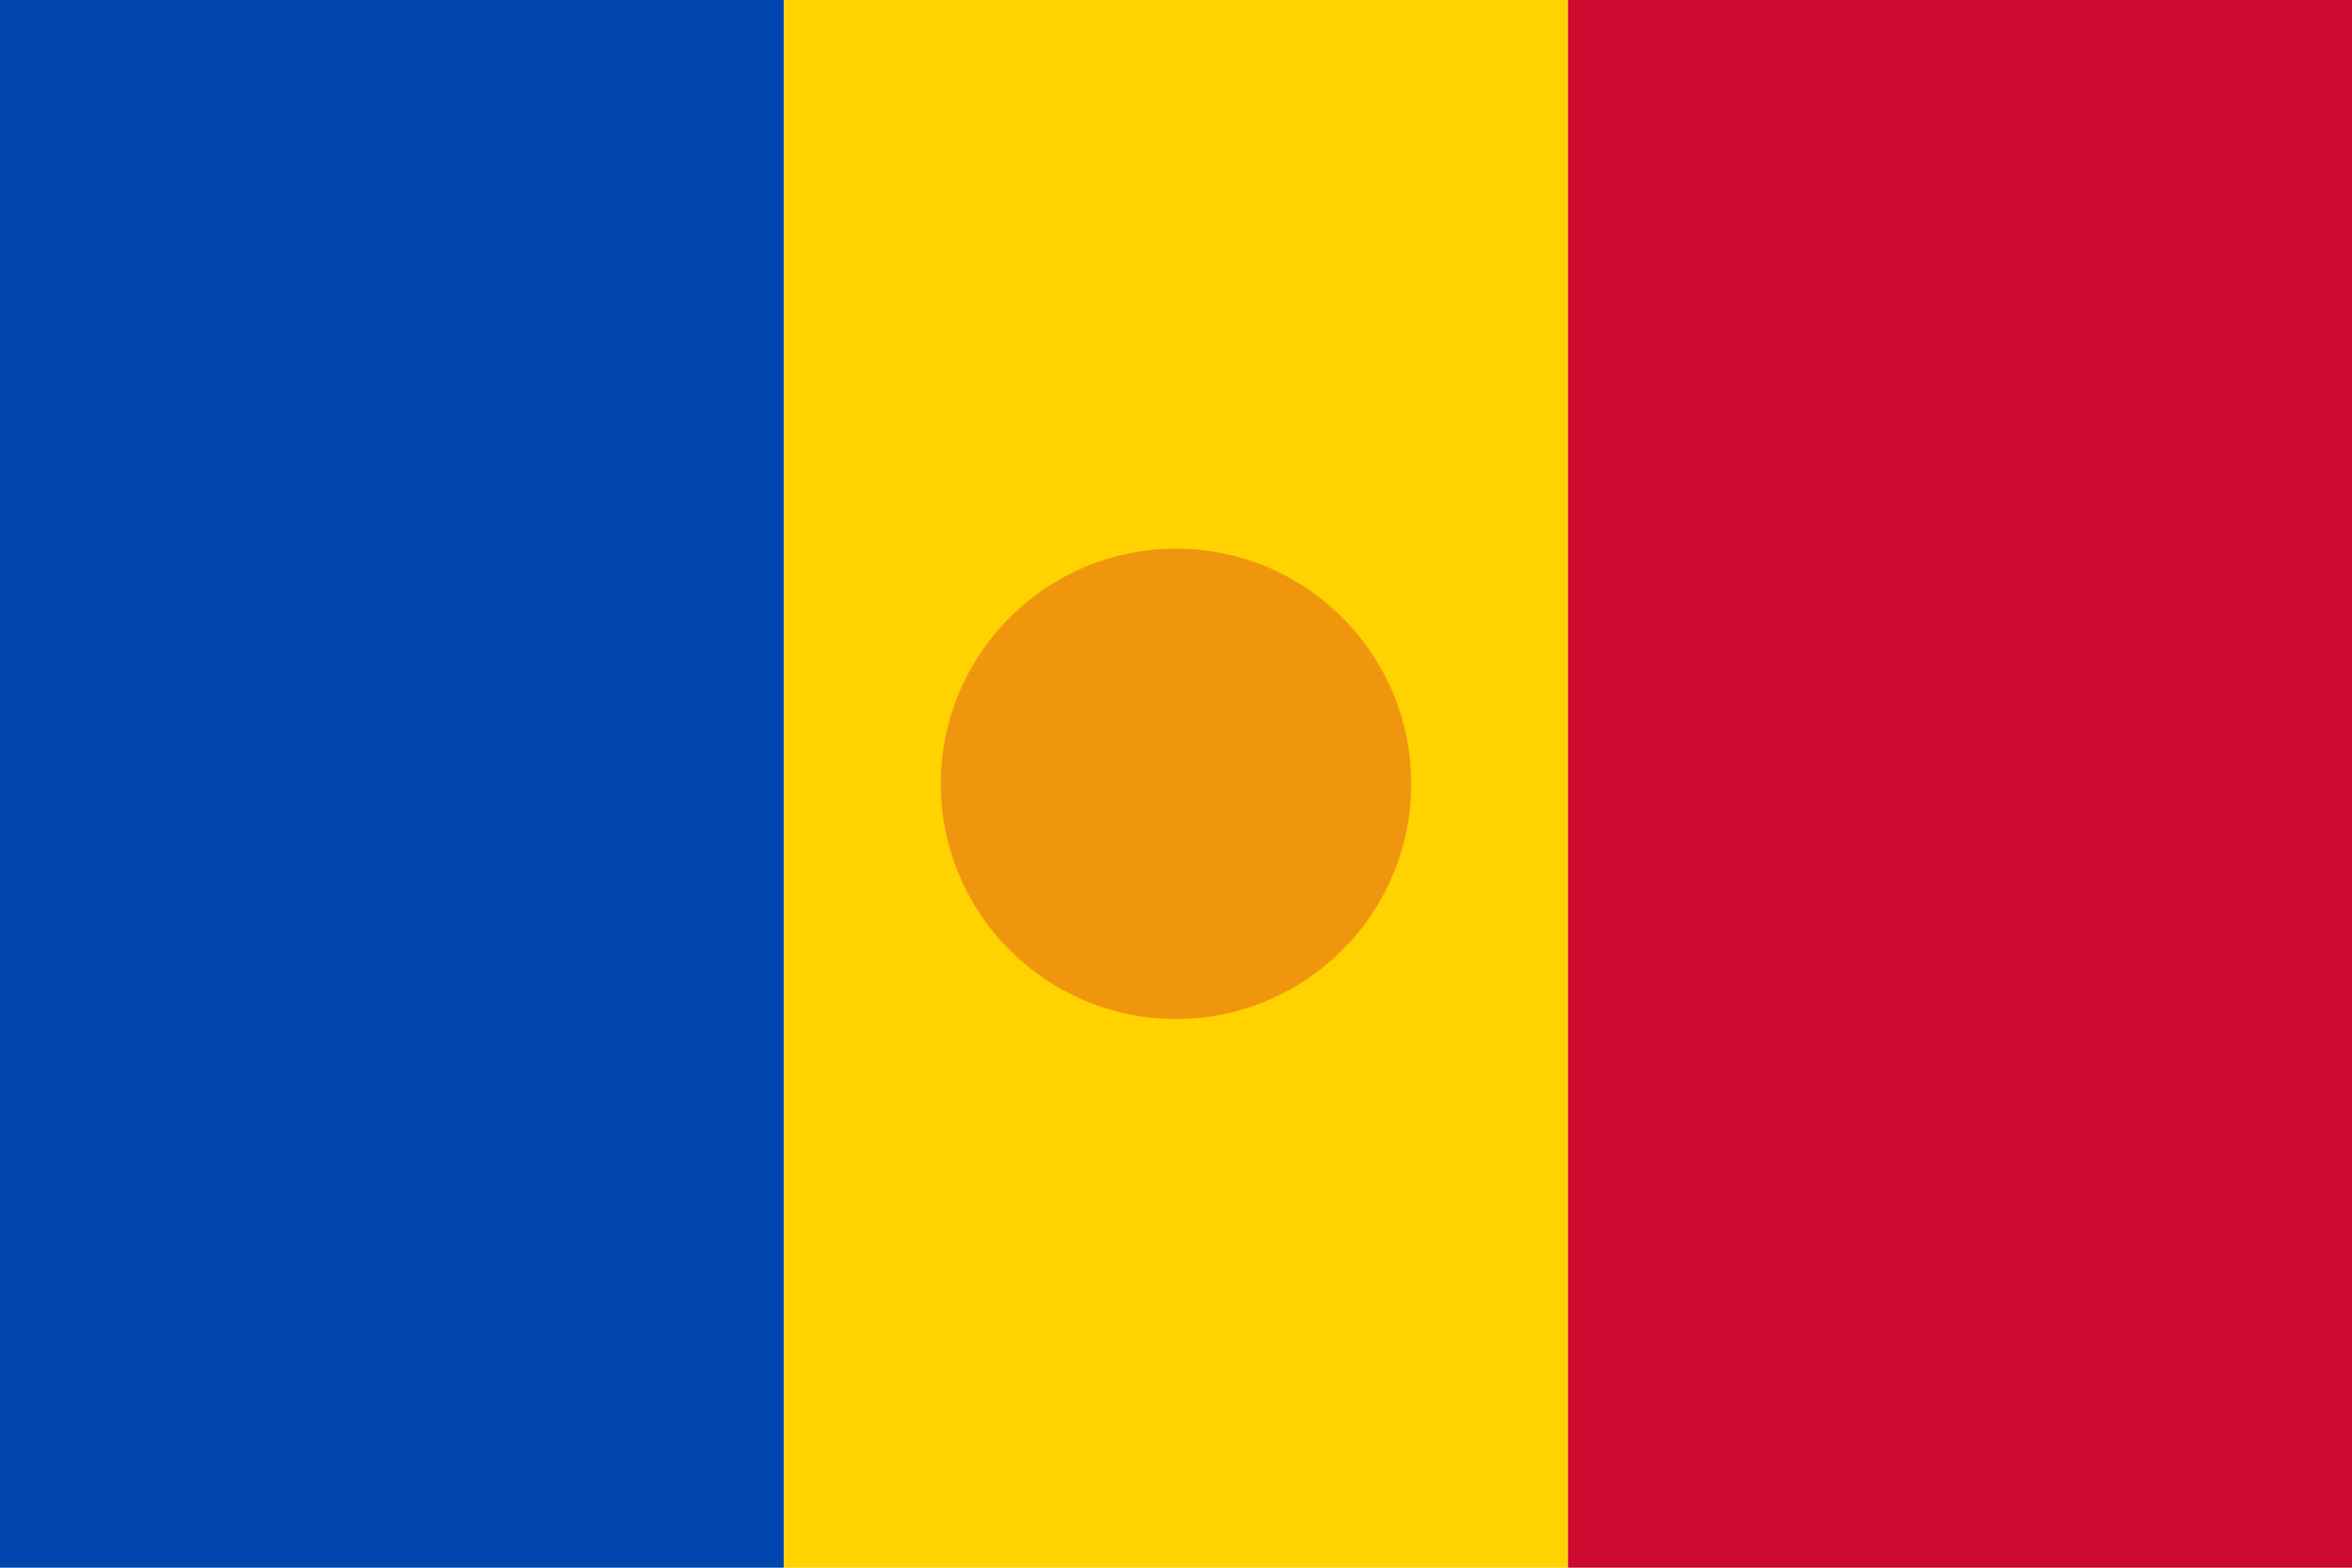
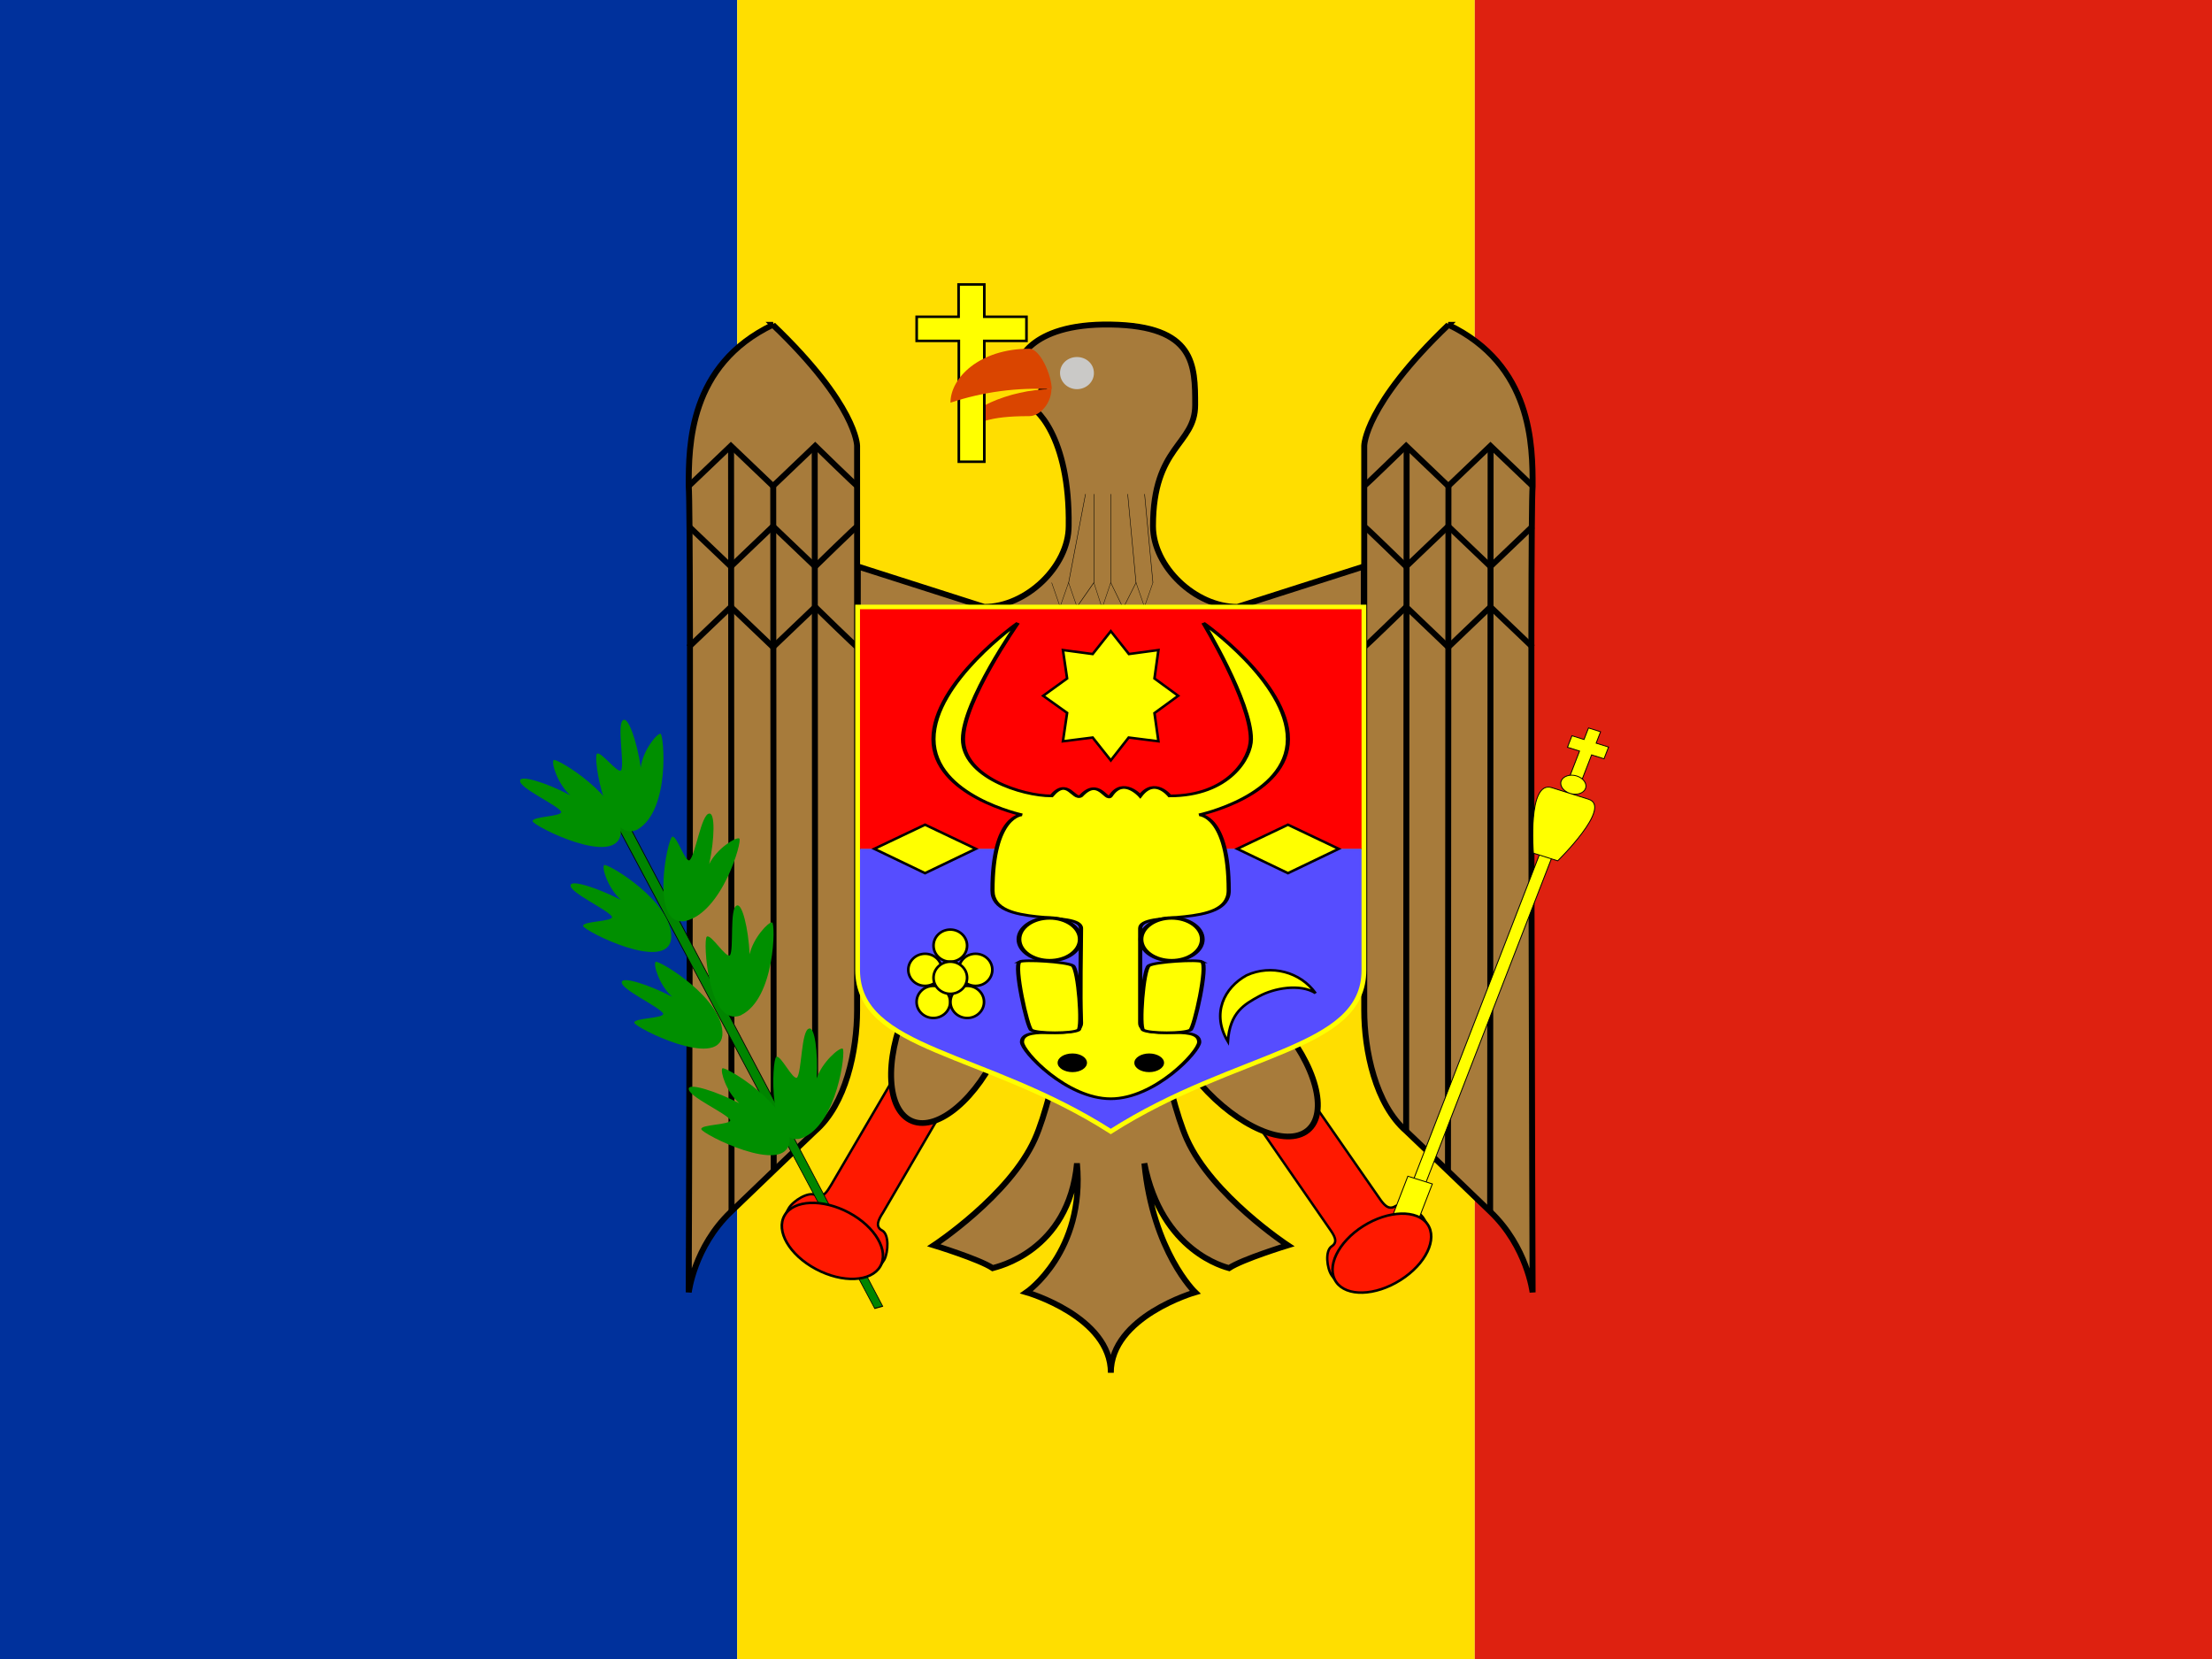
- <svg xmlns="http://www.w3.org/2000/svg" viewBox="0 0 60 40">
-   <rect width="20" height="40" fill="#0046ae" />
-   <rect x="20" width="20" height="40" fill="#ffd200" />
-   <rect x="40" width="20" height="40" fill="#cc092f" />
-   <circle cx="30" cy="20" r="6" fill="#cc092f" opacity="0.3" />
+ <svg xmlns="http://www.w3.org/2000/svg" id="flag-icons-md" viewBox="0 0 640 480">
+   <g fill-rule="evenodd" stroke-width="1pt">
+     <path fill="#00319c" d="M0 0h213.3v480H0z" />
+     <path fill="#ffde00" d="M213.3 0h213.4v480H213.3z" />
+     <path fill="#de2110" d="M426.7 0H640v480H426.7z" />
+   </g>
+   <path fill="#ff1900" fill-rule="evenodd" stroke="#000" stroke-width=".7" d="m360.4 320.4 24.2 35c1.4 2 2.7 3.9.7 5.2s-1.4 6.4 0 8.4c2.7 3.9 6 4.5 8 3.2l18.4-11.6c2-1.2 2.7-4.5 0-8.4-1.5-2-6-4.5-8-3.2-2.1 1.3-3.5-.7-4.8-2.6l-24.3-35" />
+   <path fill="#a77b3b" fill-rule="evenodd" stroke="#000" stroke-width="2.5" d="M177.2 696.3c0 24.4-9.6 44.3-21.3 44.3s-21.3-19.9-21.3-44.3S144.3 652 156 652s21.3 19.8 21.3 44.3z" transform="matrix(.52728 -.42386 .44358 .50386 -32.4 20)" />
+   <path fill="#ff1900" fill-rule="evenodd" stroke="#000" stroke-width=".7" d="m262 306.1-21.5 36.7c-1.2 2-2.4 4-4.5 3-2.1-1.2-6.6 1.7-7.8 3.8-2.4 4-1.5 7.2.7 8.4l19.2 10.2c2 1.1 5.4.2 7.8-3.8 1.1-2.2 1.4-7.3-.7-8.4s-1-3.2.3-5.2l21.4-36.7" />
+   <path fill="#a77b3b" fill-rule="evenodd" stroke="#000" stroke-width="1.7" d="M331.2 280.6h-19.6c-.6.6-6.2 35.6-12.2 49-7.3 16.3-29.2 30.7-29.2 30.7s13.1 4 17 6.6c1-.3 22-4.7 24.4-30.3 2.4 25.6-14.6 37.3-14.6 37.3s24.4 7 24.4 23.3c0-16.3 24.4-23.3 24.4-23.3s-12.2-11.7-14.7-37.3c5 25.6 23.5 30 24.5 30.3 3.9-2.6 17-6.6 17-6.6s-21.9-14.4-29.2-30.7c-6-13.4-11.6-48.4-12.2-49zm-83-116.7 36.6 11.7c12.1 0 24.4-11.7 24.4-23.4.4-26-9.8-35-12.2-35l4.8-4.6-7.3-7s2.5-12.1 26.9-11.7 24.4 11.7 24.4 23.3-12.2 11.7-12.2 35c0 11.7 12.2 23.4 24.4 23.4l36.6-11.7v116.7H248.1z" />
+   <g fill="none" stroke="#000">
+     <path stroke-width=".5" d="m302.2 292.2 14.6 15 14.7-15 14.6 15 29.3-15 14.3 15.8 15-15.8 21.6 15.8 22.3-15.8 14.6 15 14.7-15" transform="matrix(.16672 0 0 .46773 253.9 31.9)" />
+     <path stroke-width=".2" d="m432.3 435.8-7.1 39m10.6-39v39m7.1-39v39m7.1-39 3.5 39m3.6-39 3.5 39" transform="matrix(.68905 0 0 .65843 16.2 -144)" />
+   </g>
+   <g stroke="#000" stroke-width="2.5">
+     <path fill="#a77b3b" fill-rule="evenodd" d="M318.9 361.4c35.4 17.7 35.4 53.2 35.4 70.9-1.2 16.1 0 354.3 0 354.3s-2.3-20-17.7-35.4L319 733.5l-17.7-17.7c-13-11.8-17.7-35.5-17.7-53.2v-248s0-17.8 35.4-53.2z" transform="matrix(-.68905 0 0 .65843 443.4 -144)" />
+     <path fill="none" d="M283.5 574c.4 0 17.7-17.7 17.7-17.7l17.7 17.7 17.7-17.7 17.7 17.7" transform="matrix(-.68905 0 0 .65843 443.4 -237.3)" />
+     <path fill="none" d="M283.5 574c.4 0 17.7-17.7 17.7-17.7l17.7 17.7 17.7-17.7 17.7 17.7" transform="matrix(-.68905 0 0 -.65843 443.4 530.2)" />
+     <path fill="none" d="M283.5 574c.4 0 17.7-17.7 17.7-17.7l17.7 17.7 17.7-17.7 17.7 17.7" transform="matrix(-.68905 0 0 .65843 443.4 -190.7)" />
+     <path fill="none" d="m301.4 557-.2 158.8" transform="matrix(-.68905 0 0 1.24911 443.4 -566.8)" />
+     <path fill="none" d="m301.4 539.3-.2 176.5" transform="matrix(-.68905 0 0 1.12111 431.4 -464)" />
+     <path fill="none" d="m301.4 539.3-.2 176.5" transform="matrix(-.68905 0 0 1.2559 419.2 -548.3)" />
+   </g>
+   <g stroke="#000" stroke-width="2.5">
+     <path fill="#a77b3b" fill-rule="evenodd" d="M318.9 361.4c35.4 17.7 35.4 53.2 35.4 70.9-1.2 16.1 0 354.3 0 354.3s-2.3-20-17.7-35.4L319 733.5l-17.7-17.7c-13-11.8-17.7-35.5-17.7-53.2v-248s0-17.8 35.4-53.2z" transform="matrix(.68905 0 0 .65843 199.3 -144)" />
+     <path fill="none" d="M283.5 574c.4 0 17.7-17.7 17.7-17.7l17.7 17.7 17.7-17.7 17.7 17.7" transform="matrix(.68905 0 0 .65843 199.3 -237.3)" />
+     <path fill="none" d="M283.5 574c.4 0 17.7-17.7 17.7-17.7l17.7 17.7 17.7-17.7 17.7 17.7" transform="matrix(.68905 0 0 -.65843 199.3 530.2)" />
+     <path fill="none" d="M283.5 574c.4 0 17.7-17.7 17.7-17.7l17.7 17.7 17.7-17.7 17.7 17.7" transform="matrix(.68905 0 0 .65843 199.3 -190.7)" />
+     <path fill="none" d="m301.4 557-.2 158.8" transform="matrix(.68905 0 0 1.24911 199.3 -566.8)" />
+     <path fill="none" d="m301.4 539.3-.2 176.5" transform="matrix(.68905 0 0 1.12111 211.4 -464)" />
+     <path fill="none" d="m301.4 539.3-.2 176.5" transform="matrix(.68905 0 0 1.2559 223.6 -548.3)" />
+   </g>
+   <path fill="#a77b3b" fill-rule="evenodd" stroke="#000" stroke-width="2.5" d="M177.2 696.3c0 24.4-9.6 44.3-21.3 44.3s-21.3-19.9-21.3-44.3S144.3 652 156 652s21.3 19.8 21.3 44.3z" transform="matrix(.63605 .25323 -.26502 .60778 361.1 -165.2)" />
+   <path fill="red" fill-rule="evenodd" d="M248.1 175.6h146.5v70H248.1z" />
+   <path fill="#564dff" fill-rule="evenodd" d="M248.1 245.6h146.5v35c0 23.3-36.6 23.3-73.2 46.6C284.7 304 248 304 248 280.6z" />
+   <path fill="none" stroke="#ff0" stroke-width="2" d="M336.6 485.4h212.6V645c0 35.4-53.1 35.4-106.3 70.9-53.1-35.5-106.3-35.5-106.3-71V485.5z" transform="matrix(.68905 0 0 .65843 16.2 -144)" />
+   <path fill="#ff0" fill-rule="evenodd" stroke="#000" stroke-width="2.5" d="M385.6 129.9S335 185.4 335 238.5s53.1 70.9 53.1 70.9-17.7 0-17.7 70.8c0 35.5 53.1 17.8 53.1 35.5s-.7 60.5 0 88.6c0 17.7-35.4 0-35.4 17.7 0 8.8 26.6 53.1 53.2 53.1s53.1-44.3 53.1-53.1c0-17.7-35.4 0-35.4-17.7v-88.6c0-17.7 53.1 0 53.1-35.5 0-70.8-17.7-70.8-17.7-70.8s53.2-17.7 53.2-70.9-50.7-108.6-50.7-108.6 28.5 73.2 28.5 108.6c0 17.7-13.3 53.2-48.7 53.2 0 0-9-17.8-17.7 0 0 0-10.2-17.8-17.7 0-2.6 6-7.2-17.8-17.8 0-4.4 4.7-8-17.8-17.7 0-17.7 0-53.1-17.8-53.1-53.2s32.9-108.6 32.9-108.6z" transform="matrix(.48234 0 0 .30917 108.5 140.1)" />
+   <path fill="#ff0" fill-rule="evenodd" stroke="#000" stroke-width="2.5" d="M382.7 248c-3.6 3.6 4.6 61.3 7 63.8 3.6 3.5 24.9 3.5 28.4 0 2.5-2.5 0-56.7-3.5-60.2-3.6-3.6-29.4-6-32-3.6z" transform="matrix(.48234 0 0 .30917 110.4 201.6)" />
+   <path fill="#ff0" fill-rule="evenodd" stroke="#000" stroke-width="2.5" d="M382.7 248c-3.6 3.6 4.6 61.3 7 63.8 3.6 3.5 24.9 3.5 28.4 0 2.5-2.5 0-56.7-3.5-60.2-3.6-3.6-29.4-6-32-3.6z" transform="matrix(-.48234 0 0 .30917 532.4 201.6)" />
+   <path fill="#ff0" fill-rule="evenodd" stroke="#000" stroke-width="2.5" d="M414.6 228.5a16 16 0 1 1-32 0 16 16 0 0 1 32 0z" transform="matrix(.5544 0 0 .38542 82.7 183.7)" />
+   <path fill="#ff0" fill-rule="evenodd" stroke="#000" stroke-width="2.5" d="M414.6 228.5a16 16 0 1 1-32 0 16 16 0 0 1 32 0z" transform="matrix(.55441 0 0 .38543 118 183.7)" />
+   <path fill-rule="evenodd" d="M336.8 307.5c0 1.5-2 2.7-4.3 2.7-2.4 0-4.3-1.2-4.3-2.7s2-2.7 4.3-2.7 4.3 1.2 4.3 2.7m-22.3 0c0 1.5-1.9 2.7-4.2 2.7s-4.3-1.2-4.3-2.7 1.9-2.7 4.3-2.7c2.3 0 4.2 1.2 4.2 2.7" />
+   <path fill="#ff0" fill-rule="evenodd" stroke="#000" stroke-width="1.1" d="m439.4 550-7.8-10.3-12.8 1.7 1.8-12.8-10.3-7.7 10.3-7.8-1.8-12.8 12.8 1.8 7.8-10.3 7.8 10.3 12.7-1.8-1.7 12.8 10.2 7.8-10.2 7.8 1.7 12.7-12.8-1.7z" transform="matrix(.67225 0 0 .64237 26 -133.3)" />
+   <path fill="#ff0" fill-rule="evenodd" stroke="#000" stroke-width="1.1" d="m496 591.7 21.3 10.7 21.3-10.7-21.3-10.6z" transform="matrix(.68905 0 0 .65843 16.2 -144)" />
+   <path fill="#ff0" fill-rule="evenodd" stroke="#000" stroke-width="1.1" d="m496 591.7 21.3 10.7 21.3-10.7-21.3-10.6z" transform="matrix(.68905 0 0 .65843 -88.8 -144)" />
+   <path fill="#ff0" fill-rule="evenodd" stroke="#000" stroke-width="1.1" d="M535 659c-3.5-7-14.1-10.6-21.2-10.6s-14.2 0-21.3 10.7c0-14.2 10.5-21.3 21.3-21.3a23 23 0 0 1 21.2 21.3z" transform="matrix(.59753 -.3279 .34316 .57097 -165.2 86.5)" />
+   <path fill="#ff0" fill-rule="evenodd" stroke="#000" stroke-width="1.1" d="M386.2 652a7 7 0 1 1-14.1 0 7 7 0 0 1 14.1 0z" transform="matrix(.68905 0 0 .65843 13.7 -155.7)" />
+   <path fill="#ff0" fill-rule="evenodd" stroke="#000" stroke-width="1.1" d="M386.2 652a7 7 0 1 1-14.1 0 7 7 0 0 1 14.1 0z" transform="matrix(.68905 0 0 .65843 8.8 -139.4)" />
+   <path fill="#ff0" fill-rule="evenodd" stroke="#000" stroke-width="1.1" d="M386.2 652a7 7 0 1 1-14.1 0 7 7 0 0 1 14.1 0z" transform="matrix(.68905 0 0 .65843 6.4 -148.7)" />
+   <path fill="#ff0" fill-rule="evenodd" stroke="#000" stroke-width="1.1" d="M386.2 652a7 7 0 1 1-14.1 0 7 7 0 0 1 14.1 0z" transform="matrix(.68905 0 0 .65843 18.6 -139.4)" />
+   <path fill="#ff0" fill-rule="evenodd" stroke="#000" stroke-width="1.1" d="M386.2 652a7 7 0 1 1-14.1 0 7 7 0 0 1 14.1 0z" transform="matrix(.68905 0 0 .65843 21 -148.7)" />
+   <path fill="#ff0" fill-rule="evenodd" stroke="#000" stroke-width="1.1" d="M386.2 652a7 7 0 1 1-14.1 0 7 7 0 0 1 14.1 0z" transform="matrix(.68905 0 0 .65843 13.7 -146.4)" />
+   <g fill-rule="evenodd">
+     <path fill="#da4500" d="M297.8 120.4c-12.4 0-14 2-19.6 3.9 0-5.4 13.8-11.7 26-11.7 0 3.9-3.2 7.8-6.4 7.8" />
+     <path fill="#cac9c7" d="M316.5 108c0 2.5-2.2 4.6-4.9 4.6s-4.9-2.1-4.9-4.7 2.2-4.6 4.9-4.6 4.9 2 4.9 4.6z" />
+     <path fill="#ff0" stroke="#000" stroke-width="1.1" d="M361.4 357.9v10.6h17.7v53.1h10.7v-53.1h17.7v-10.6h-17.7v-14.2H379v14.2z" transform="matrix(.68905 0 0 .65843 16.2 -144)" />
+     <path fill="#da4500" d="M304.3 112.6a79 79 0 0 0-29.3 3.9c0-7.2 8.4-15.6 22.8-15.6 3.2 0 6.5 7.8 6.5 11.7" />
+   </g>
+   <g fill-rule="evenodd">
+     <path fill="#008500" stroke="#000" stroke-width=".7" d="M67.3 613c-14.2-14.2-16.6-21.4 3.6-10.1l283.7 247.5-3.4 7L67.4 613z" transform="matrix(.38821 .29653 -.14073 .23692 237.4 71.3)" />
+     <path fill="#008f00" d="M228.4 330.4c.8-10.6-18.6-22-19.4-21.3-.7.8 1.2 7 4.9 10.1-7-3.6-14.4-5.8-14.6-4.3-.6 2.2 11 7.2 12 9.2 0 1.4-8.6 1.2-8.4 2.6s24.3 13.6 25.5 3.7M209 299.6c.8-10.6-18.6-22-19.3-21.3-.8.7 1.1 6.9 4.8 10.1-7-3.6-14.4-5.9-14.6-4.3-.5 2.1 11 7.2 12 9.2.1 1.4-8.5 1.2-8.4 2.6.2 1.4 24.3 13.5 25.5 3.7m-14.8-28c.8-10.6-18.6-22-19.4-21.3s1.2 6.9 4.9 10.1c-7-3.6-14.4-5.9-14.6-4.3-.5 2.1 11 7.2 12 9.2 0 1.4-8.5 1.2-8.4 2.6.2 1.4 24.3 13.6 25.5 3.7m-14.6-30.4c.7-10.5-18.6-22-19.4-21.3-.8.8 1.2 7 4.8 10.2-7-3.7-14.4-5.9-14.5-4.3-.6 2.1 11 7.2 11.9 9.1.1 1.4-8.5 1.3-8.3 2.7s24.2 13.5 25.5 3.6" />
+     <path fill="#008f00" d="M184.6 239.9c9.4-5.7 7.5-27.4 6.5-27.6-1.1-.1-5.2 5-5.7 9.8-1.1-7.6-3.6-14.6-5-13.8-2.1.8.4 12.7-.7 14.6-1 1-6-5.8-7-4.8-1.2 1 2.8 26.7 12 21.8zm13.6 26.6c10.8-2.4 16.7-23.4 15.7-23.9s-6.6 3-8.7 7.4c1.6-7.5 1.7-14.9 0-14.6-2.3.1-4 12.1-5.7 13.5-1.3.6-3.7-7.3-5-6.8-1.4.6-6.6 26.1 3.7 24.4m16.2 27.2c9.9-4.8 10-26.6 9-26.8-1-.3-5.5 4.5-6.5 9.2-.4-7.7-2.2-14.8-3.7-14.1-2.2.6-.8 12.6-2 14.4-1.2.9-5.5-6.3-6.7-5.4s.4 26.8 10 22.7zm17.6 35.6c10.3-3.9 12.8-25.5 11.8-25.9s-6 4-7.5 8.6c.4-7.7-.6-15-2.2-14.4-2.3.4-2.1 12.5-3.5 14.2-1.3.7-4.8-6.8-6-6-1.3.6-2.5 26.7 7.4 23.5" />
+   </g>
+   <path fill="#ff1900" fill-rule="evenodd" stroke="#000" stroke-width="1.1" d="M209 776c0 7.8-10.2 14.2-23 14.2s-23-6.4-23-14.2 10.3-14.2 23-14.2 23 6.4 23 14.2z" transform="matrix(.60164 .32097 -.3359 .5749 389.6 -146.8)" />
+   <g fill="#ff0" fill-rule="evenodd" stroke="#000" stroke-width=".5">
+     <path d="M156 414.6v-7.1h7v-7.1h7v7h7.2v7.2H170v17.7h-7v-17.7zm7 60.2h7v205.5h-7z" transform="matrix(.49887 .1571 -.1826 .4713 451.4 -3.7)" />
+     <path d="M159.4 676.8h14.2v56.7h-14.2zM156 439.4h21.3c14.1 0-3.6 39-3.6 39h-14.1s-17.8-39-3.6-39zm17.6-5.4c0 3-3.1 5.4-7 5.4s-7.1-2.4-7.1-5.3 3.1-5.4 7-5.4 7.1 2.4 7.1 5.4z" transform="matrix(.49887 .1571 -.1826 .4713 451.4 -3.7)" />
+   </g>
+   <path fill="#ff1900" fill-rule="evenodd" stroke="#000" stroke-width="1.1" d="M209 776c0 7.8-10.2 14.2-23 14.2s-23-6.4-23-14.2 10.3-14.2 23-14.2 23 6.4 23 14.2z" transform="matrix(.57449 -.36357 .38048 .54895 -2.3 4.2)" />
</svg>
